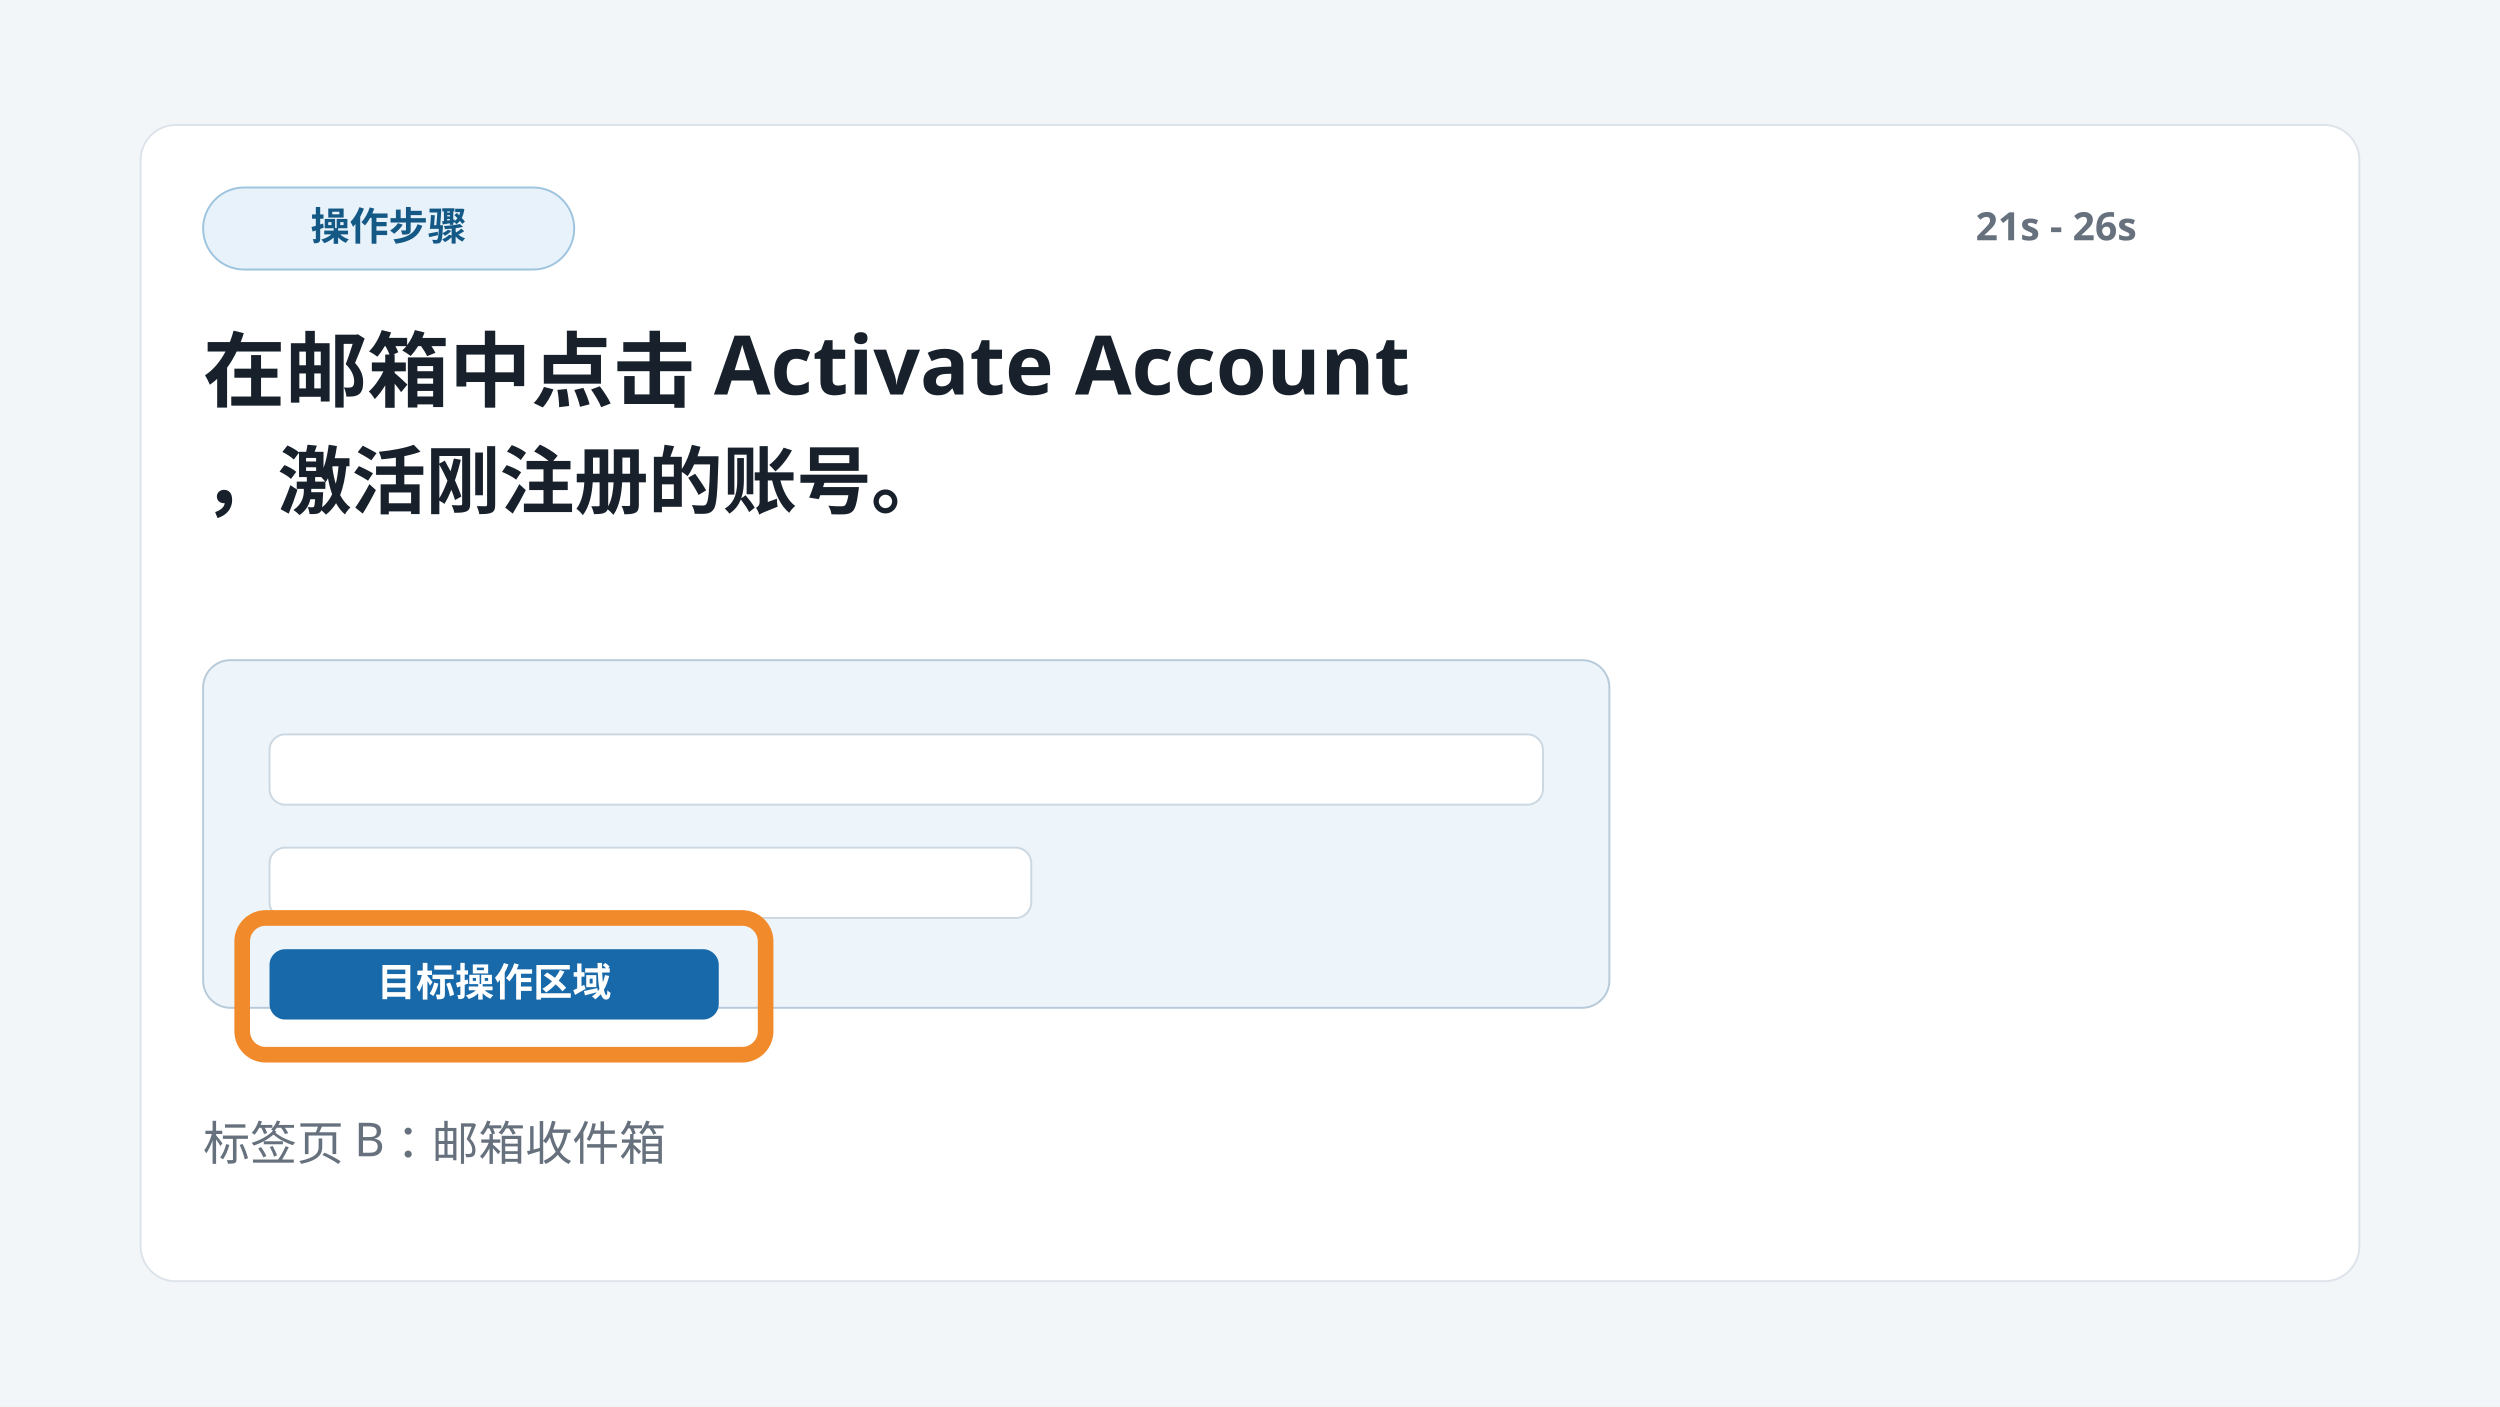
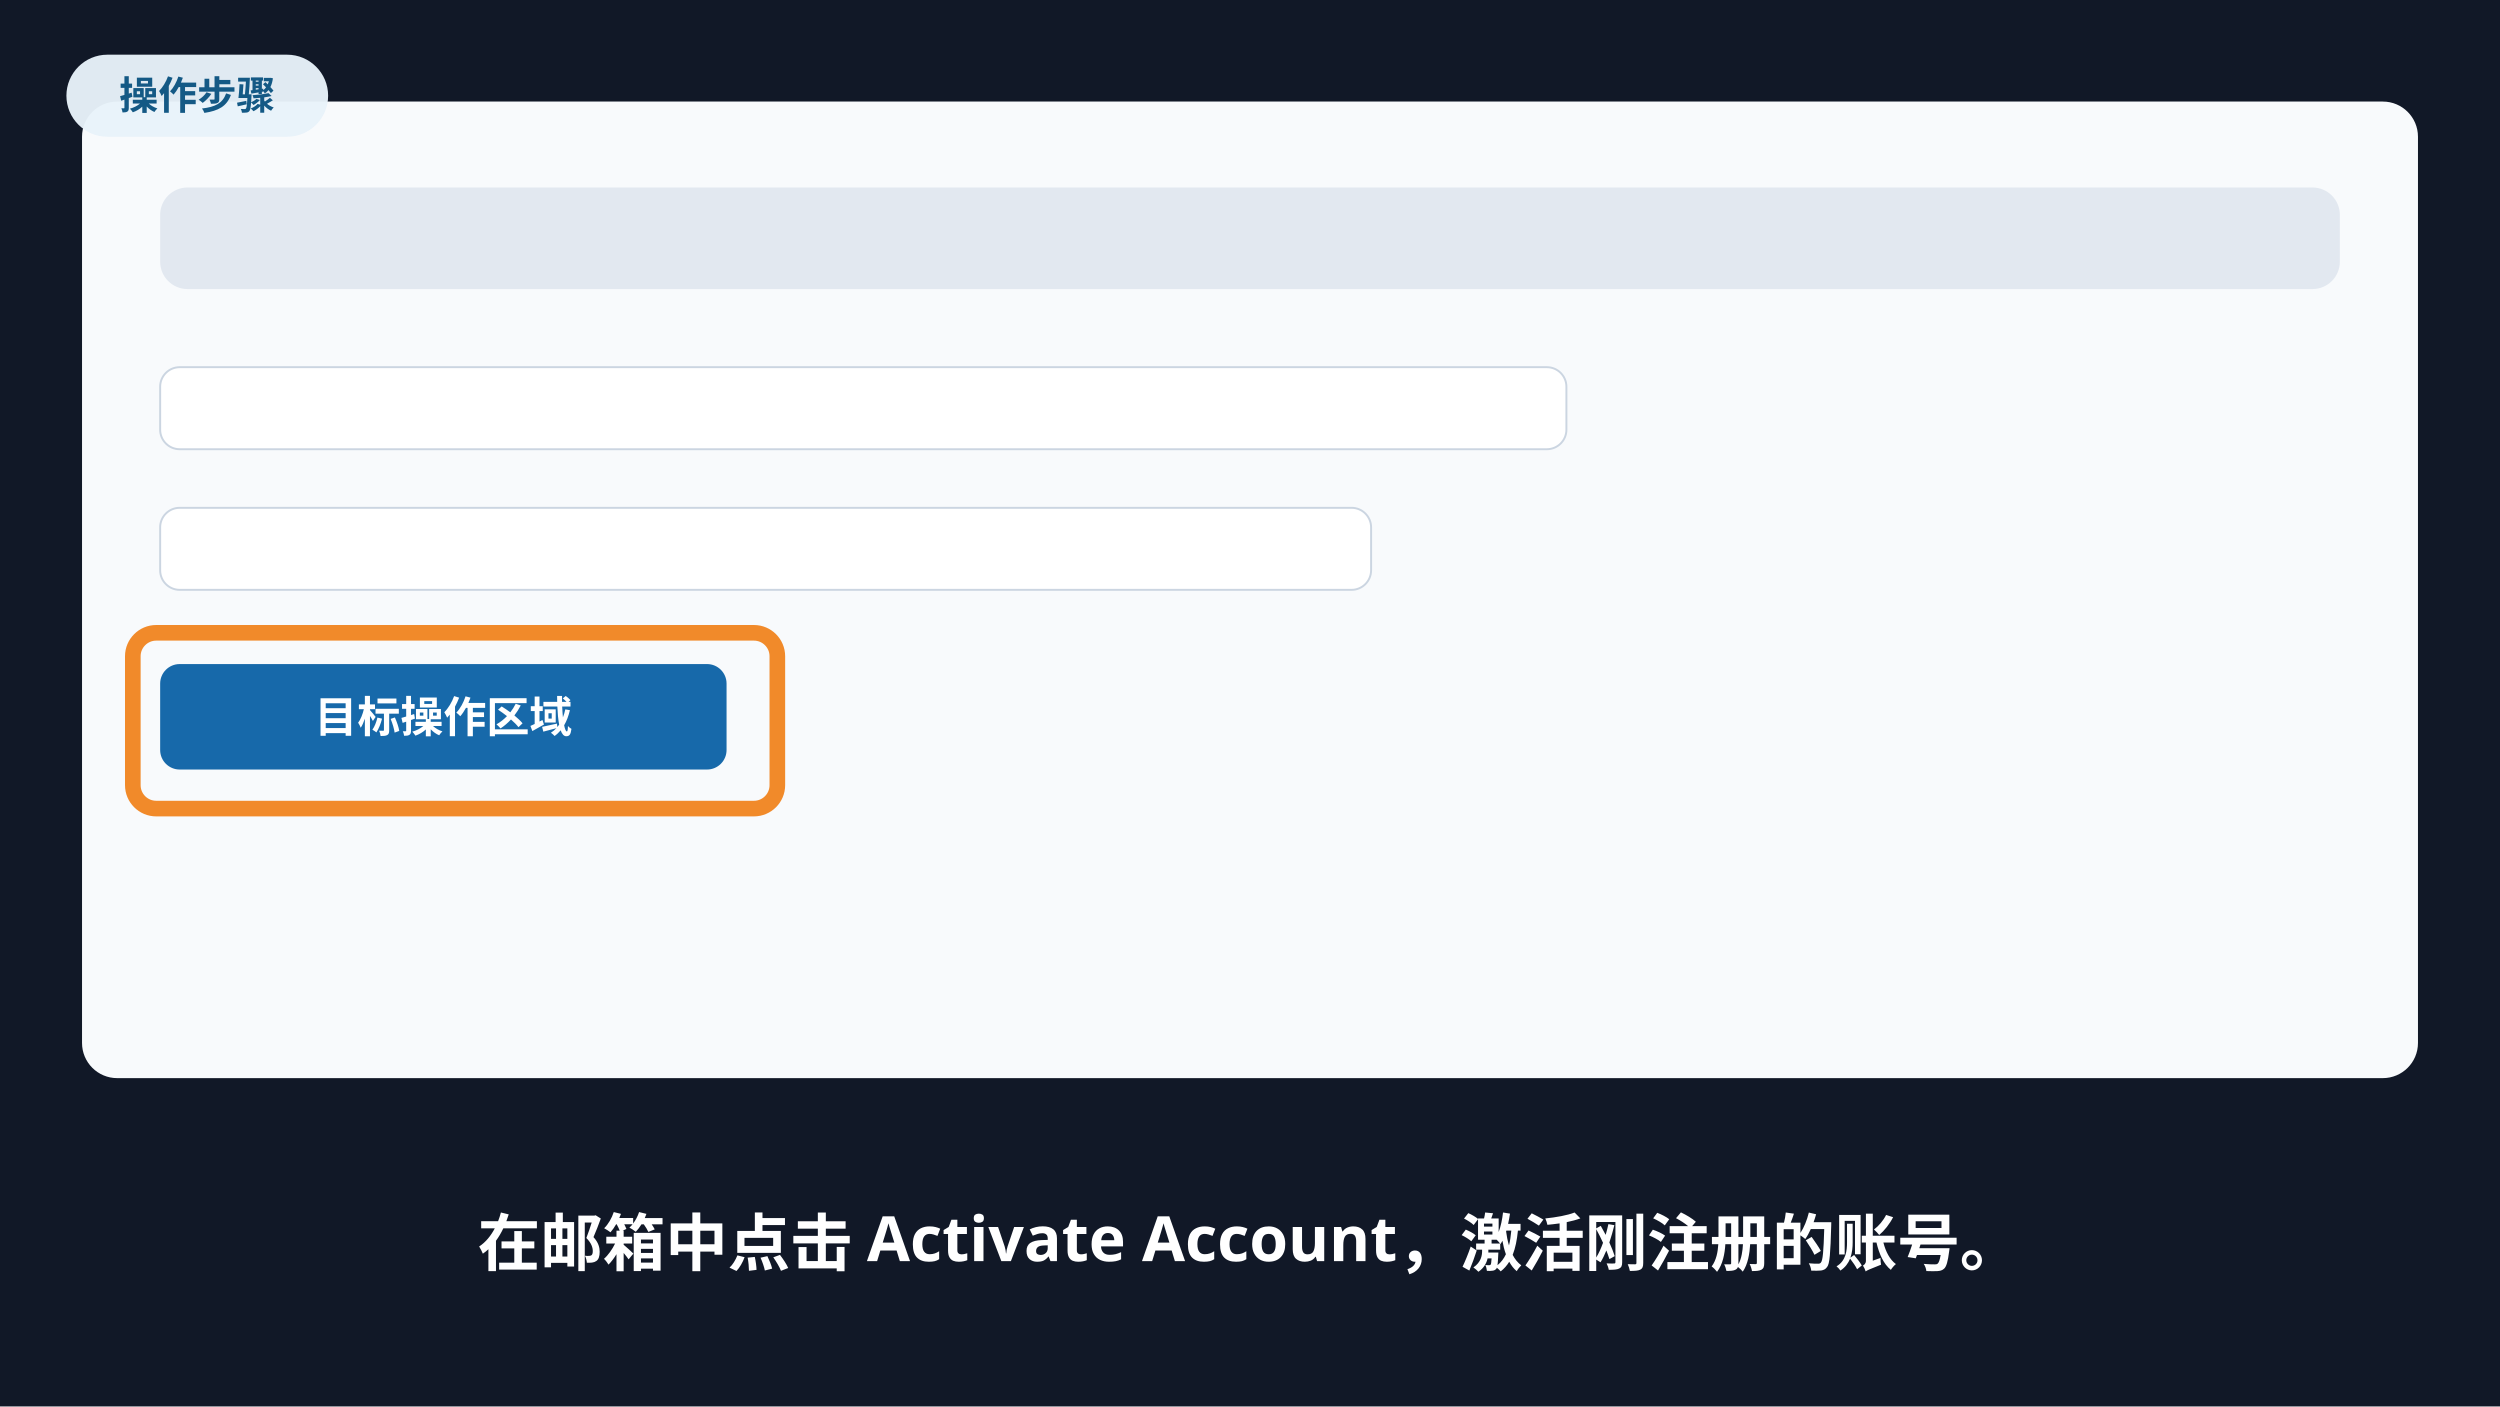
<svg xmlns="http://www.w3.org/2000/svg" width="1280" height="720" viewBox="0 0 1280 720">
-   <rect width="1280" height="720" fill="#f3f6f8" />
-   <rect x="72" y="64" width="1136" height="592" rx="18" fill="#ffffff" stroke="#dce3ea" />
-   <rect x="104" y="96" width="190" height="42" rx="21" fill="#e8f2fa" stroke="#9ec4df" />
-   <text x="199" y="123" text-anchor="middle" font-size="20" font-weight="700" fill="#145985" font-family="Microsoft YaHei, Segoe UI, sans-serif">操作步骤</text>
-   <text x="1094" y="123" text-anchor="end" font-size="20" font-weight="700" fill="#66717d" font-family="Microsoft YaHei, Segoe UI, sans-serif">21s - 26s</text>
-   <text x="104" y="205" font-size="42" font-weight="800" fill="#18212b" font-family="Microsoft YaHei, Segoe UI, sans-serif">在邮箱中点击 Activate Account</text>
-   <text x="104" y="260" font-size="38" font-weight="700" fill="#18212b" font-family="Microsoft YaHei, Segoe UI, sans-serif">，激活刚注册的账号。</text>
-   <rect x="104" y="338" width="720" height="178" rx="14" fill="#edf4fa" stroke="#b7cad9" />
-   <rect x="138" y="376" width="652" height="36" rx="8" fill="#ffffff" stroke="#cbd8e2" />
-   <rect x="138" y="434" width="390" height="36" rx="8" fill="#ffffff" stroke="#cbd8e2" />
-   <rect x="138" y="486" width="230" height="36" rx="8" fill="#1769aa" />
-   <text x="253" y="510" text-anchor="middle" font-size="20" font-weight="800" fill="#ffffff" font-family="Microsoft YaHei, Segoe UI, sans-serif">目标操作区域</text>
-   <rect x="124" y="470" width="268" height="70" rx="12" fill="none" stroke="#f18a2a" stroke-width="8" />
-   <text x="104" y="594" font-size="24" fill="#66717d" font-family="Microsoft YaHei, Segoe UI, sans-serif">标签页 B：邮箱收件箱</text>
+   <rect width="1280" height="720" fill="#111827" />
+   <rect x="42" y="52" width="1196" height="500" rx="18" fill="#f8fafc" />
+   <rect x="82" y="96" width="1116" height="52" rx="14" fill="#e2e8f0" />
+   <rect x="82" y="188" width="720" height="42" rx="10" fill="#ffffff" stroke="#cbd5e1" />
+   <rect x="82" y="260" width="620" height="42" rx="10" fill="#ffffff" stroke="#cbd5e1" />
+   <rect x="82" y="340" width="290" height="54" rx="10" fill="#1769aa" />
+   <text x="227" y="375" text-anchor="middle" font-size="22" font-weight="800" fill="#ffffff" font-family="Microsoft YaHei, Segoe UI, sans-serif">目标操作区域</text>
+   <rect x="68" y="324" width="330" height="90" rx="12" fill="none" stroke="#f18a2a" stroke-width="8" />
+   <rect x="34" y="28" width="134" height="42" rx="21" fill="#e8f2fa" opacity="0.96" />
+   <text x="101" y="56" text-anchor="middle" font-size="20" font-weight="800" fill="#145985" font-family="Microsoft YaHei, Segoe UI, sans-serif">操作步骤</text>
+   <rect x="0" y="586" width="1280" height="134" fill="#111827" opacity="0.88" />
+   <text x="640" y="648" text-anchor="middle" font-size="32" font-weight="800" fill="#ffffff" font-family="Microsoft YaHei, Segoe UI, sans-serif">在邮箱中点击 Activate Account，激活刚注册的账号。</text>
</svg>
